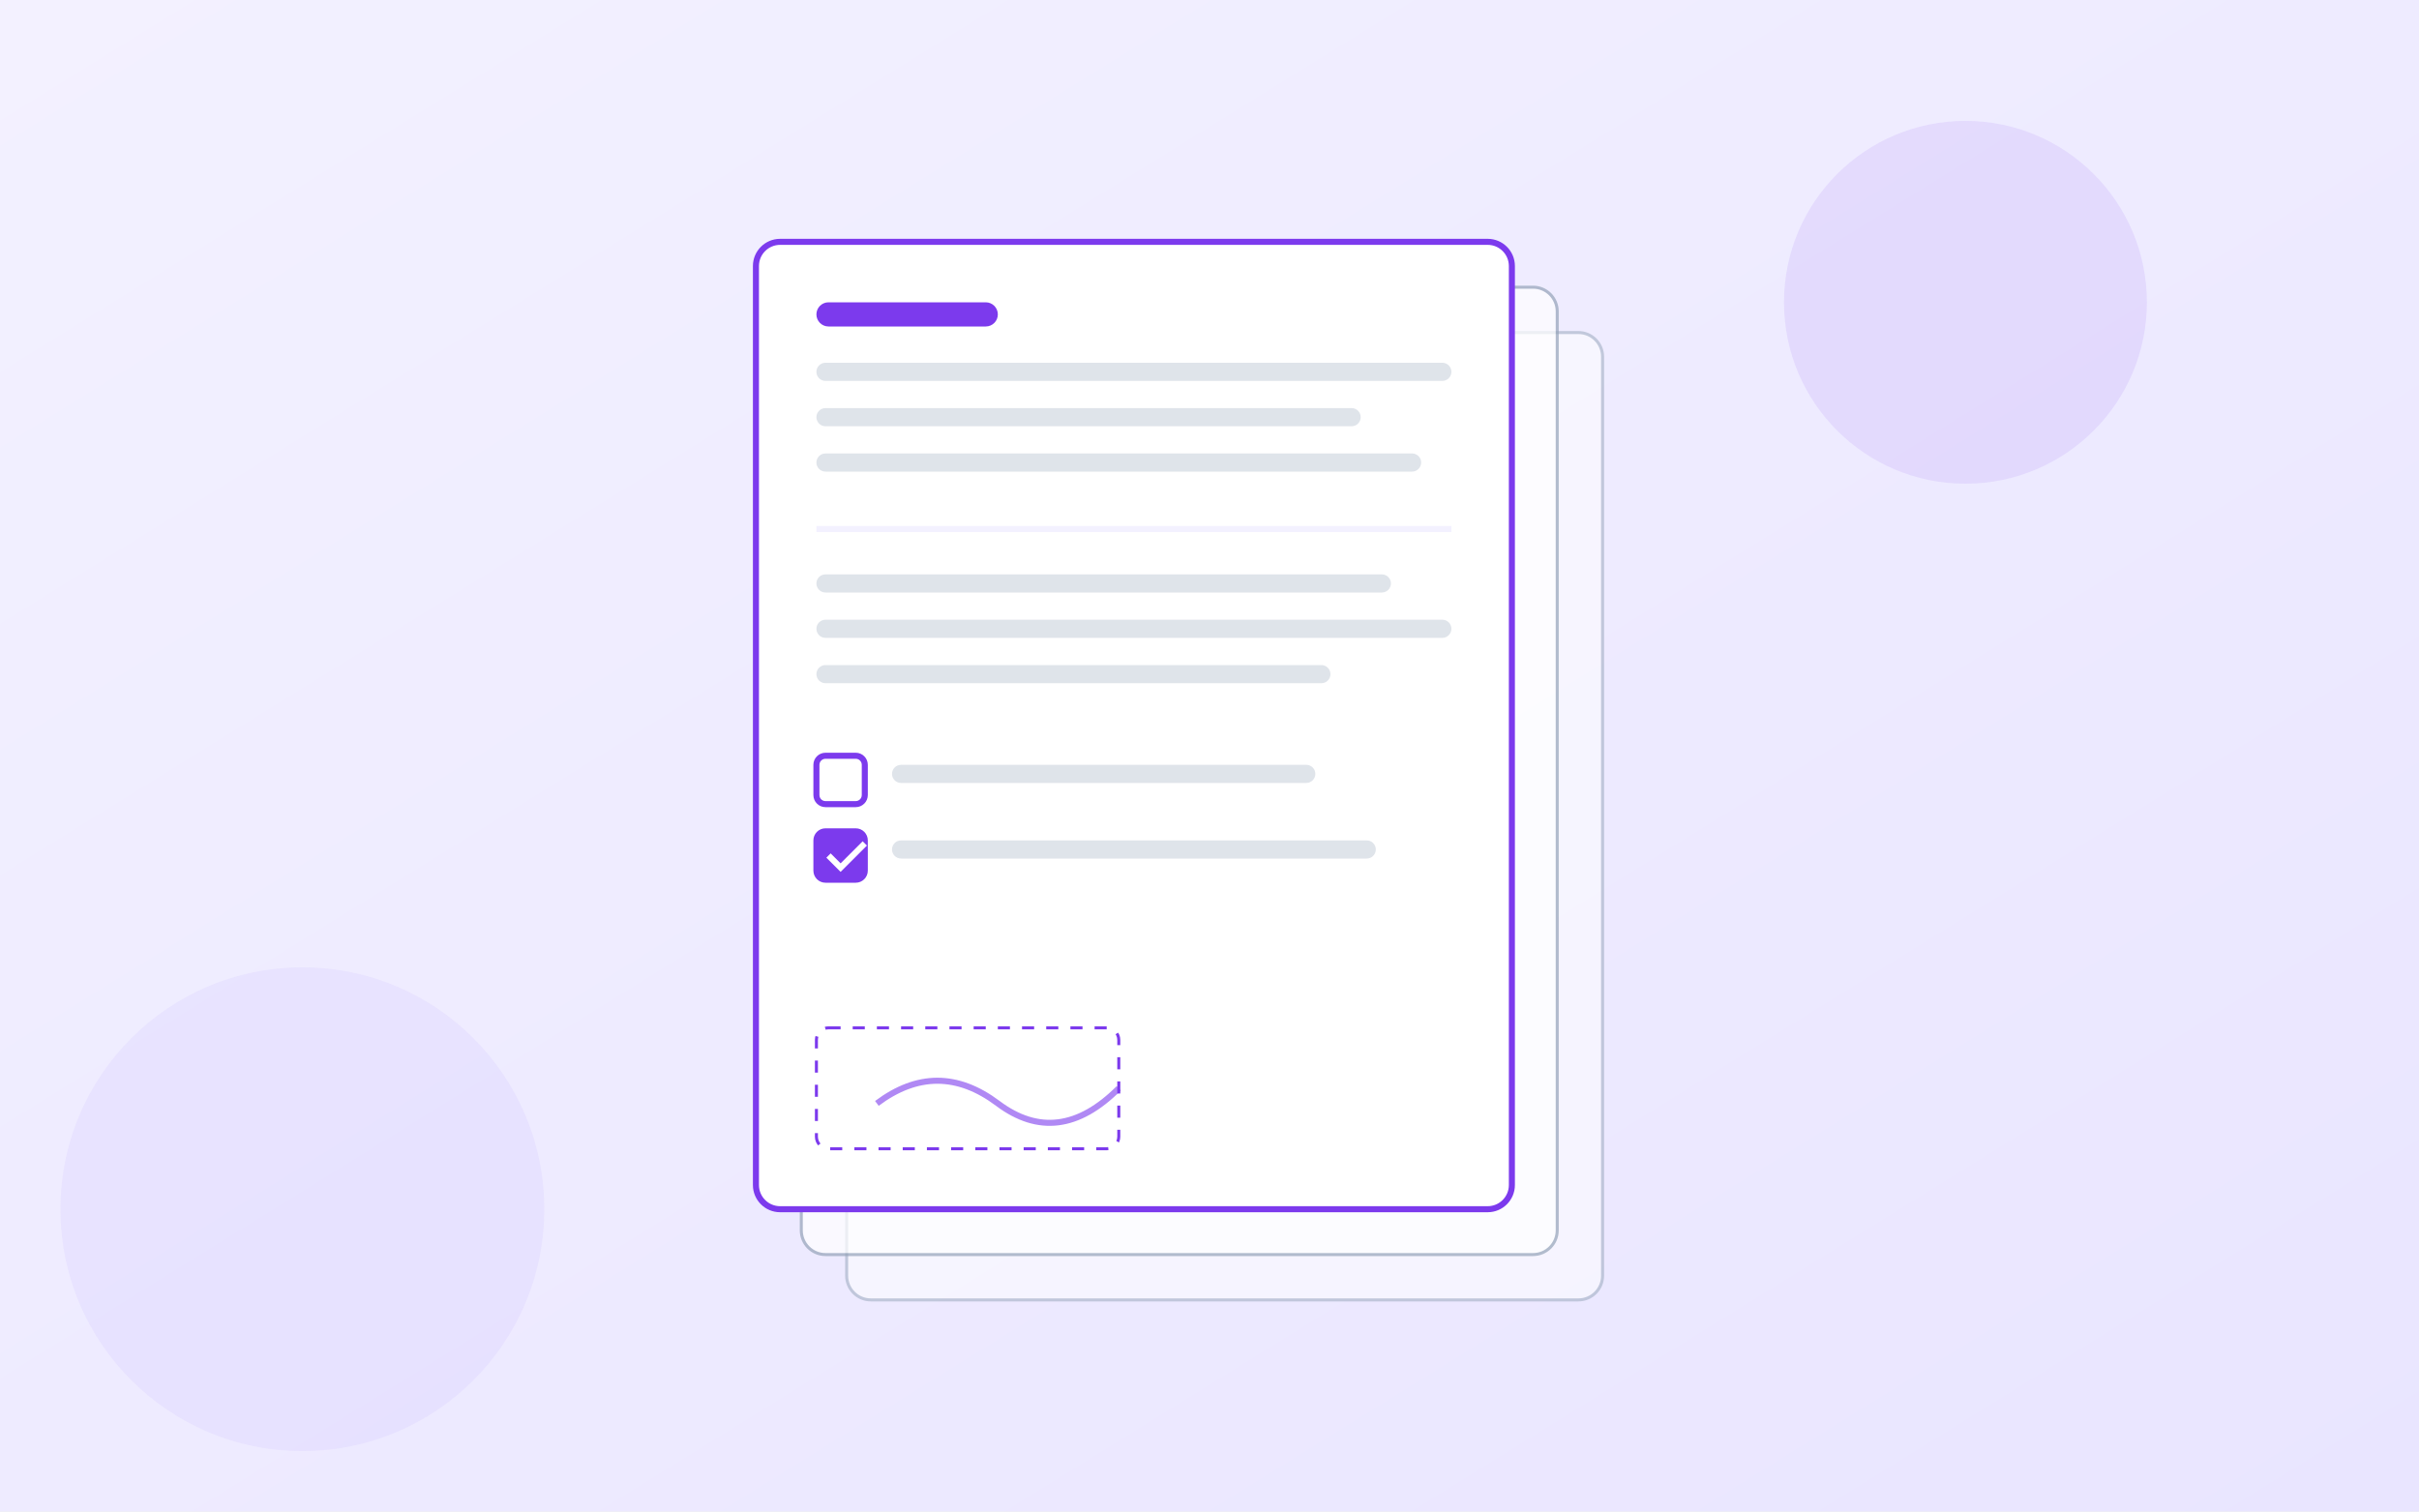
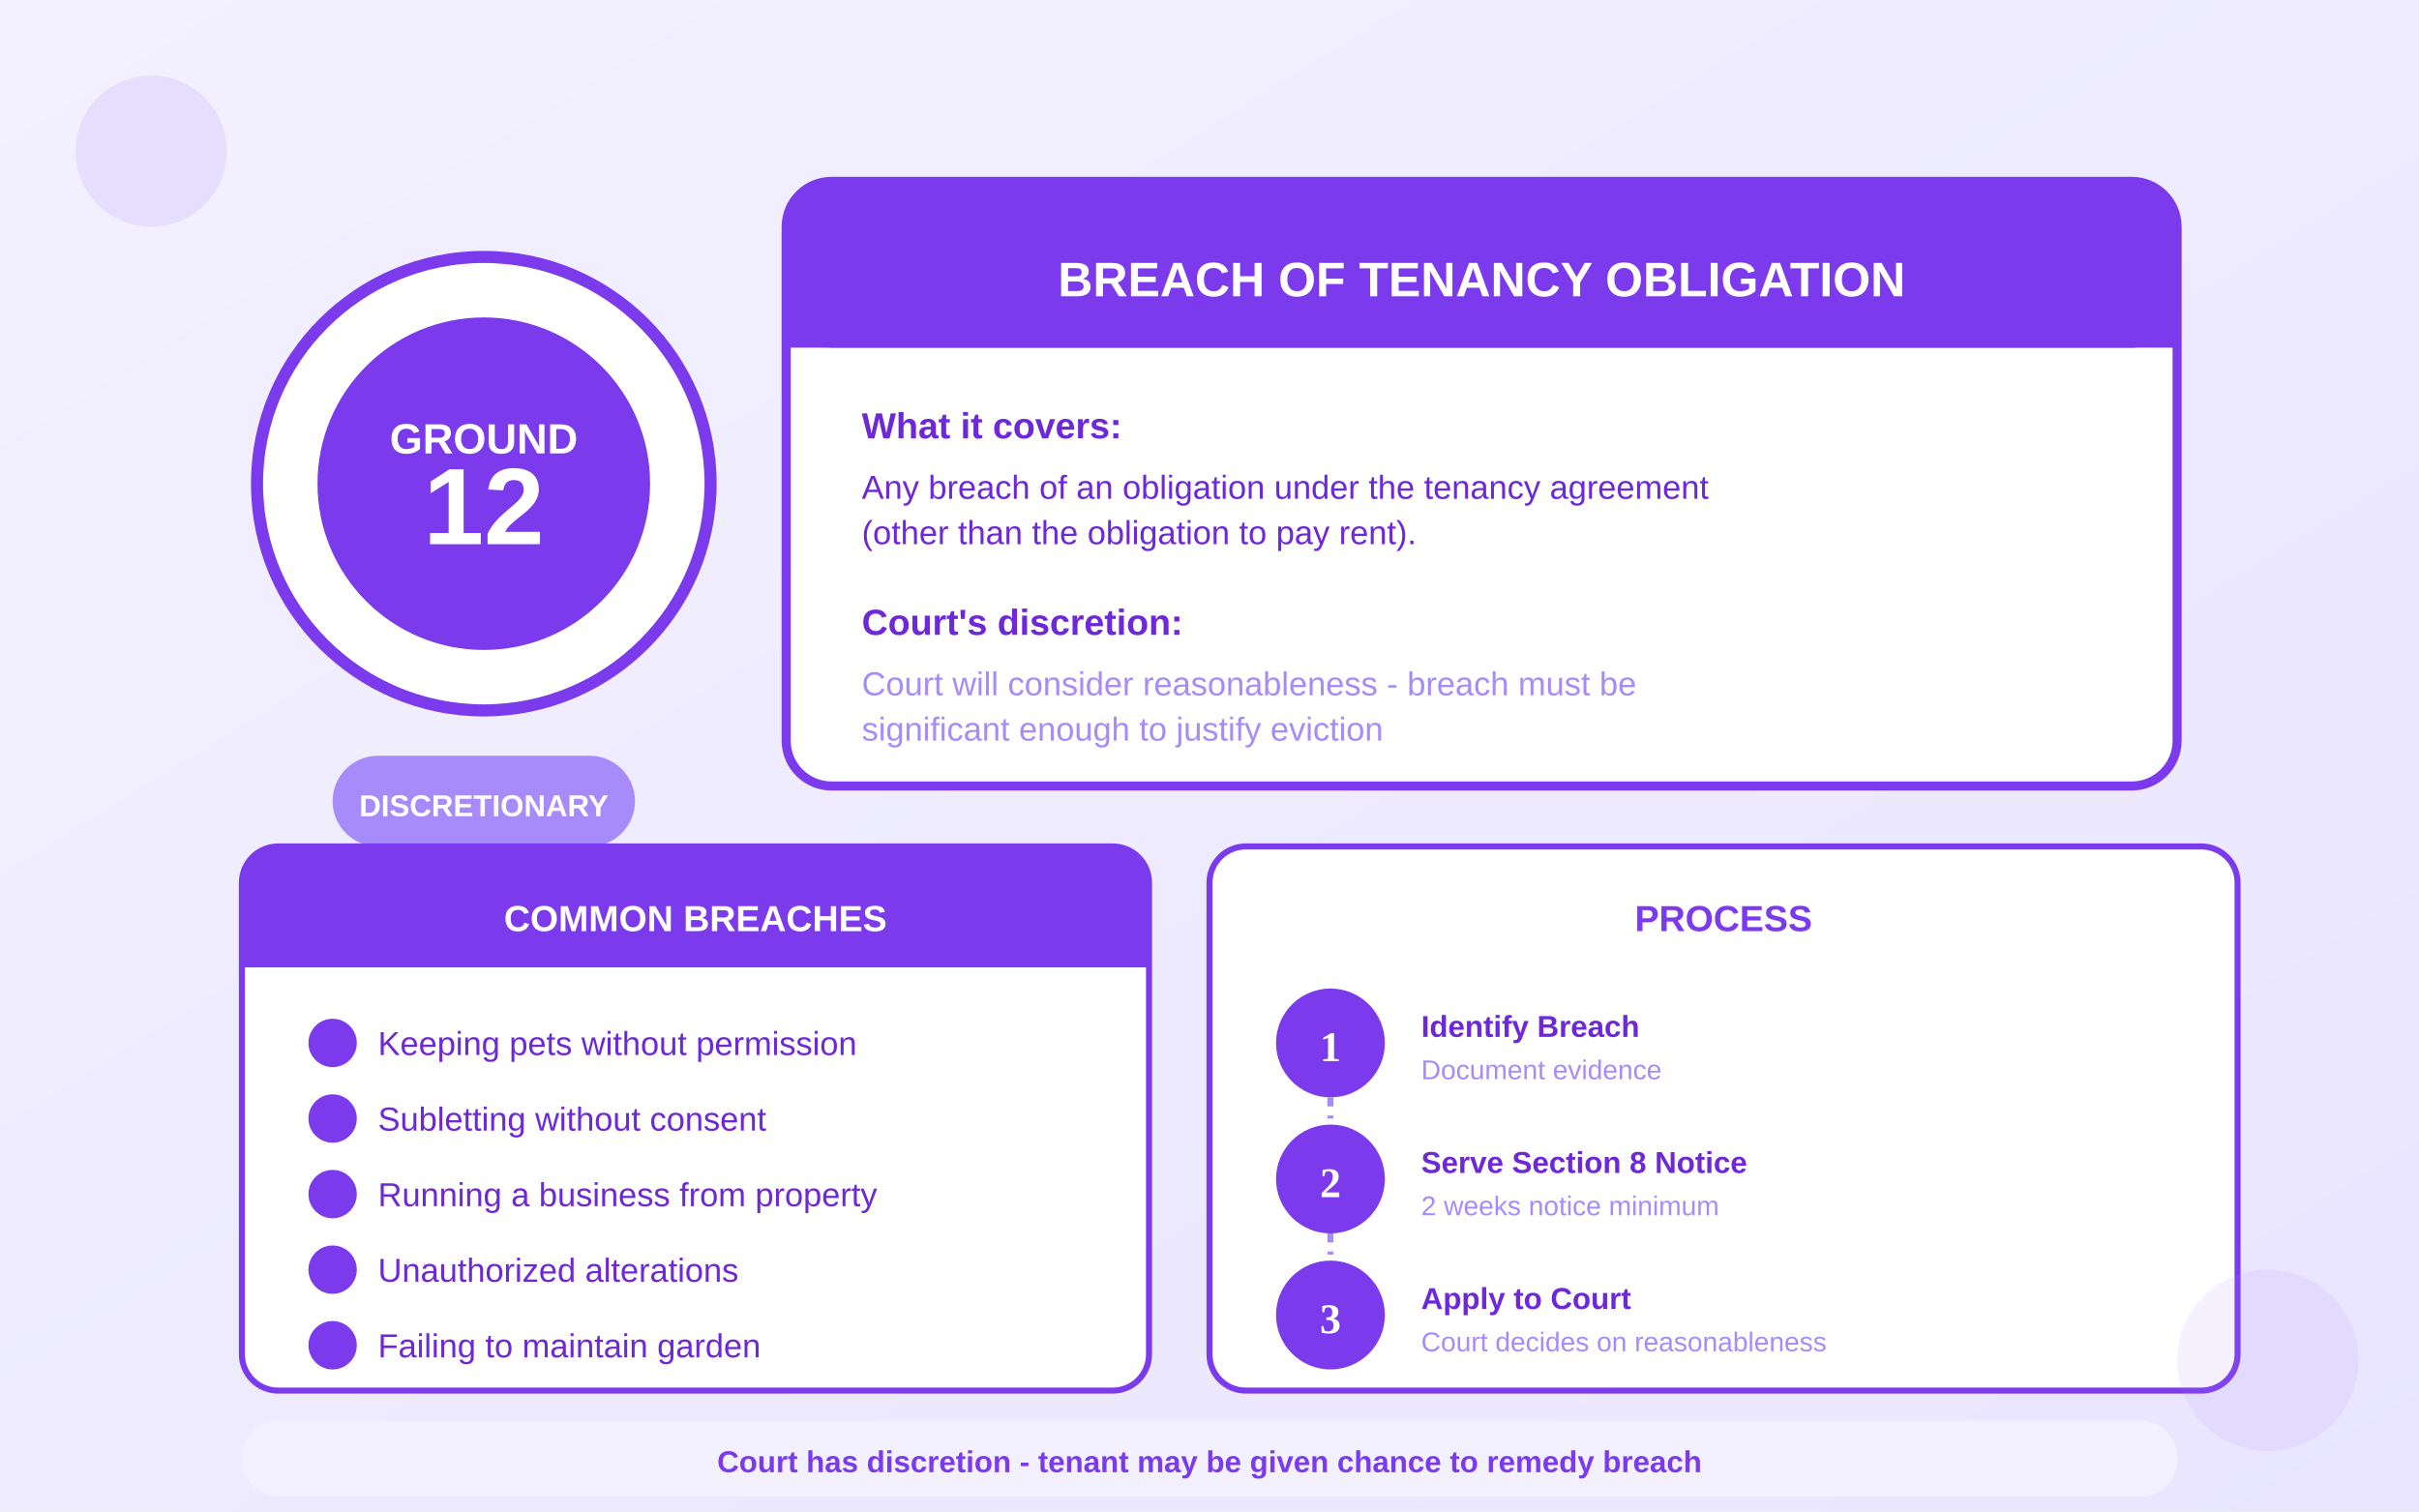
<svg xmlns="http://www.w3.org/2000/svg" viewBox="0 0 800 500">
  <defs>
    <linearGradient id="bgGrad" x1="0%" y1="0%" x2="100%" y2="100%">
      <stop offset="0%" style="stop-color:#F3F1FF" />
      <stop offset="100%" style="stop-color:#E9E5FF" />
    </linearGradient>
  </defs>
  <rect width="800" height="500" fill="url(#bgGrad)" />
-   <g transform="translate(250, 80)">
-     <rect x="30" y="30" width="250" height="320" rx="8" fill="white" stroke="#94A3B8" stroke-width="1" opacity="0.5" />
-     <rect x="15" y="15" width="250" height="320" rx="8" fill="white" stroke="#94A3B8" stroke-width="1" opacity="0.7" />
-     <rect x="0" y="0" width="250" height="320" rx="8" fill="white" stroke="#7C3AED" stroke-width="2" />
-     <rect x="20" y="20" width="60" height="8" rx="4" fill="#7C3AED" />
-     <rect x="20" y="40" width="210" height="6" rx="3" fill="#94A3B8" opacity="0.3" />
-     <rect x="20" y="55" width="180" height="6" rx="3" fill="#94A3B8" opacity="0.3" />
-     <rect x="20" y="70" width="200" height="6" rx="3" fill="#94A3B8" opacity="0.3" />
-     <line x1="20" y1="95" x2="230" y2="95" stroke="#F3F1FF" stroke-width="2" />
-     <rect x="20" y="110" width="190" height="6" rx="3" fill="#94A3B8" opacity="0.3" />
-     <rect x="20" y="125" width="210" height="6" rx="3" fill="#94A3B8" opacity="0.3" />
-     <rect x="20" y="140" width="170" height="6" rx="3" fill="#94A3B8" opacity="0.3" />
-     <rect x="20" y="170" width="16" height="16" rx="3" stroke="#7C3AED" stroke-width="2" fill="none" />
-     <rect x="45" y="173" width="140" height="6" rx="3" fill="#94A3B8" opacity="0.3" />
-     <rect x="20" y="195" width="16" height="16" rx="3" stroke="#7C3AED" stroke-width="2" fill="#7C3AED" />
-     <path d="M24 203 L28 207 L36 199" stroke="white" stroke-width="2" fill="none" />
-     <rect x="45" y="198" width="160" height="6" rx="3" fill="#94A3B8" opacity="0.3" />
-     <rect x="20" y="260" width="100" height="40" rx="4" stroke="#7C3AED" stroke-width="1" stroke-dasharray="4" fill="none" />
-     <path d="M40 285 Q60 270 80 285 Q100 300 120 280" stroke="#7C3AED" stroke-width="2" fill="none" opacity="0.6" />
+   <g transform="translate(80, 80)">
+     <circle cx="80" cy="80" r="75" fill="white" stroke="#7C3AED" stroke-width="4" />
+     <circle cx="80" cy="80" r="55" fill="#7C3AED" />
+     <text x="80" y="70" text-anchor="middle" fill="white" font-size="14" font-weight="bold" font-family="Arial">GROUND</text>
+     <text x="80" y="100" text-anchor="middle" fill="white" font-size="36" font-weight="bold" font-family="Arial">12</text>
+     <rect x="30" y="170" width="100" height="30" rx="15" fill="#A78BFA" />
+     <text x="80" y="190" text-anchor="middle" fill="white" font-size="10" font-weight="bold" font-family="Arial">DISCRETIONARY</text>
  </g>
-   <circle cx="650" cy="100" r="60" fill="#7C3AED" opacity="0.1" />
-   <circle cx="100" cy="400" r="80" fill="#A78BFA" opacity="0.1" />
+   <g transform="translate(260, 60)">
+     <rect x="0" y="0" width="460" height="200" rx="15" fill="white" stroke="#7C3AED" stroke-width="3" />
+     <rect x="0" y="0" width="460" height="55" rx="15" fill="#7C3AED" />
+     <rect x="0" y="40" width="460" height="15" fill="#7C3AED" />
+     <text x="230" y="38" text-anchor="middle" fill="white" font-size="16" font-weight="bold" font-family="Arial">BREACH OF TENANCY OBLIGATION</text>
+     <text x="25" y="85" fill="#6D28D9" font-size="12" font-weight="bold" font-family="Arial">What it covers:</text>
+     <text x="25" y="105" fill="#6D28D9" font-size="11" font-family="Arial">Any breach of an obligation under the tenancy agreement</text>
+     <text x="25" y="120" fill="#6D28D9" font-size="11" font-family="Arial">(other than the obligation to pay rent).</text>
+     <text x="25" y="150" fill="#6D28D9" font-size="12" font-weight="bold" font-family="Arial">Court's discretion:</text>
+     <text x="25" y="170" fill="#A78BFA" font-size="11" font-family="Arial">Court will consider reasonableness - breach must be</text>
+     <text x="25" y="185" fill="#A78BFA" font-size="11" font-family="Arial">significant enough to justify eviction</text>
+   </g>
+   <g transform="translate(80, 280)">
+     <rect x="0" y="0" width="300" height="180" rx="12" fill="white" stroke="#7C3AED" stroke-width="2" />
+     <rect x="0" y="0" width="300" height="40" rx="12" fill="#7C3AED" />
+     <rect x="0" y="28" width="300" height="12" fill="#7C3AED" />
+     <text x="150" y="28" text-anchor="middle" fill="white" font-size="12" font-weight="bold" font-family="Arial">COMMON BREACHES</text>
+     <g transform="translate(20, 55)">
+       <circle cx="10" cy="10" r="8" fill="#7C3AED" />
+       <text x="25" y="14" fill="#6D28D9" font-size="11" font-family="Arial">Keeping pets without permission</text>
+     </g>
+     <g transform="translate(20, 80)">
+       <circle cx="10" cy="10" r="8" fill="#7C3AED" />
+       <text x="25" y="14" fill="#6D28D9" font-size="11" font-family="Arial">Subletting without consent</text>
+     </g>
+     <g transform="translate(20, 105)">
+       <circle cx="10" cy="10" r="8" fill="#7C3AED" />
+       <text x="25" y="14" fill="#6D28D9" font-size="11" font-family="Arial">Running a business from property</text>
+     </g>
+     <g transform="translate(20, 130)">
+       <circle cx="10" cy="10" r="8" fill="#7C3AED" />
+       <text x="25" y="14" fill="#6D28D9" font-size="11" font-family="Arial">Unauthorized alterations</text>
+     </g>
+     <g transform="translate(20, 155)">
+       <circle cx="10" cy="10" r="8" fill="#7C3AED" />
+       <text x="25" y="14" fill="#6D28D9" font-size="11" font-family="Arial">Failing to maintain garden</text>
+     </g>
+   </g>
+   <g transform="translate(400, 280)">
+     <rect x="0" y="0" width="340" height="180" rx="12" fill="white" stroke="#7C3AED" stroke-width="2" />
+     <text x="170" y="28" text-anchor="middle" fill="#7C3AED" font-size="12" font-weight="bold" font-family="Arial">PROCESS</text>
+     <g transform="translate(20, 45)">
+       <circle cx="20" cy="20" r="18" fill="#7C3AED" />
+       <text x="20" y="26" text-anchor="middle" fill="white" font-size="14" font-weight="bold">1</text>
+       <text x="50" y="18" fill="#6D28D9" font-size="10" font-weight="bold" font-family="Arial">Identify Breach</text>
+       <text x="50" y="32" fill="#A78BFA" font-size="9" font-family="Arial">Document evidence</text>
+     </g>
+     <g transform="translate(20, 90)">
+       <circle cx="20" cy="20" r="18" fill="#7C3AED" />
+       <text x="20" y="26" text-anchor="middle" fill="white" font-size="14" font-weight="bold">2</text>
+       <text x="50" y="18" fill="#6D28D9" font-size="10" font-weight="bold" font-family="Arial">Serve Section 8 Notice</text>
+       <text x="50" y="32" fill="#A78BFA" font-size="9" font-family="Arial">2 weeks notice minimum</text>
+     </g>
+     <g transform="translate(20, 135)">
+       <circle cx="20" cy="20" r="18" fill="#7C3AED" />
+       <text x="20" y="26" text-anchor="middle" fill="white" font-size="14" font-weight="bold">3</text>
+       <text x="50" y="18" fill="#6D28D9" font-size="10" font-weight="bold" font-family="Arial">Apply to Court</text>
+       <text x="50" y="32" fill="#A78BFA" font-size="9" font-family="Arial">Court decides on reasonableness</text>
+     </g>
+     <line x1="40" y1="83" x2="40" y2="90" stroke="#A78BFA" stroke-width="2" stroke-dasharray="3" />
+     <line x1="40" y1="128" x2="40" y2="135" stroke="#A78BFA" stroke-width="2" stroke-dasharray="3" />
+   </g>
+   <g transform="translate(80, 470)">
+     <rect x="0" y="0" width="640" height="25" rx="12" fill="#F3F1FF" />
+     <text x="320" y="17" text-anchor="middle" fill="#7C3AED" font-size="10" font-weight="bold" font-family="Arial">Court has discretion - tenant may be given chance to remedy breach</text>
+   </g>
+   <circle cx="50" cy="50" r="25" fill="#7C3AED" opacity="0.1" />
+   <circle cx="750" cy="450" r="30" fill="#A78BFA" opacity="0.12" />
</svg>
